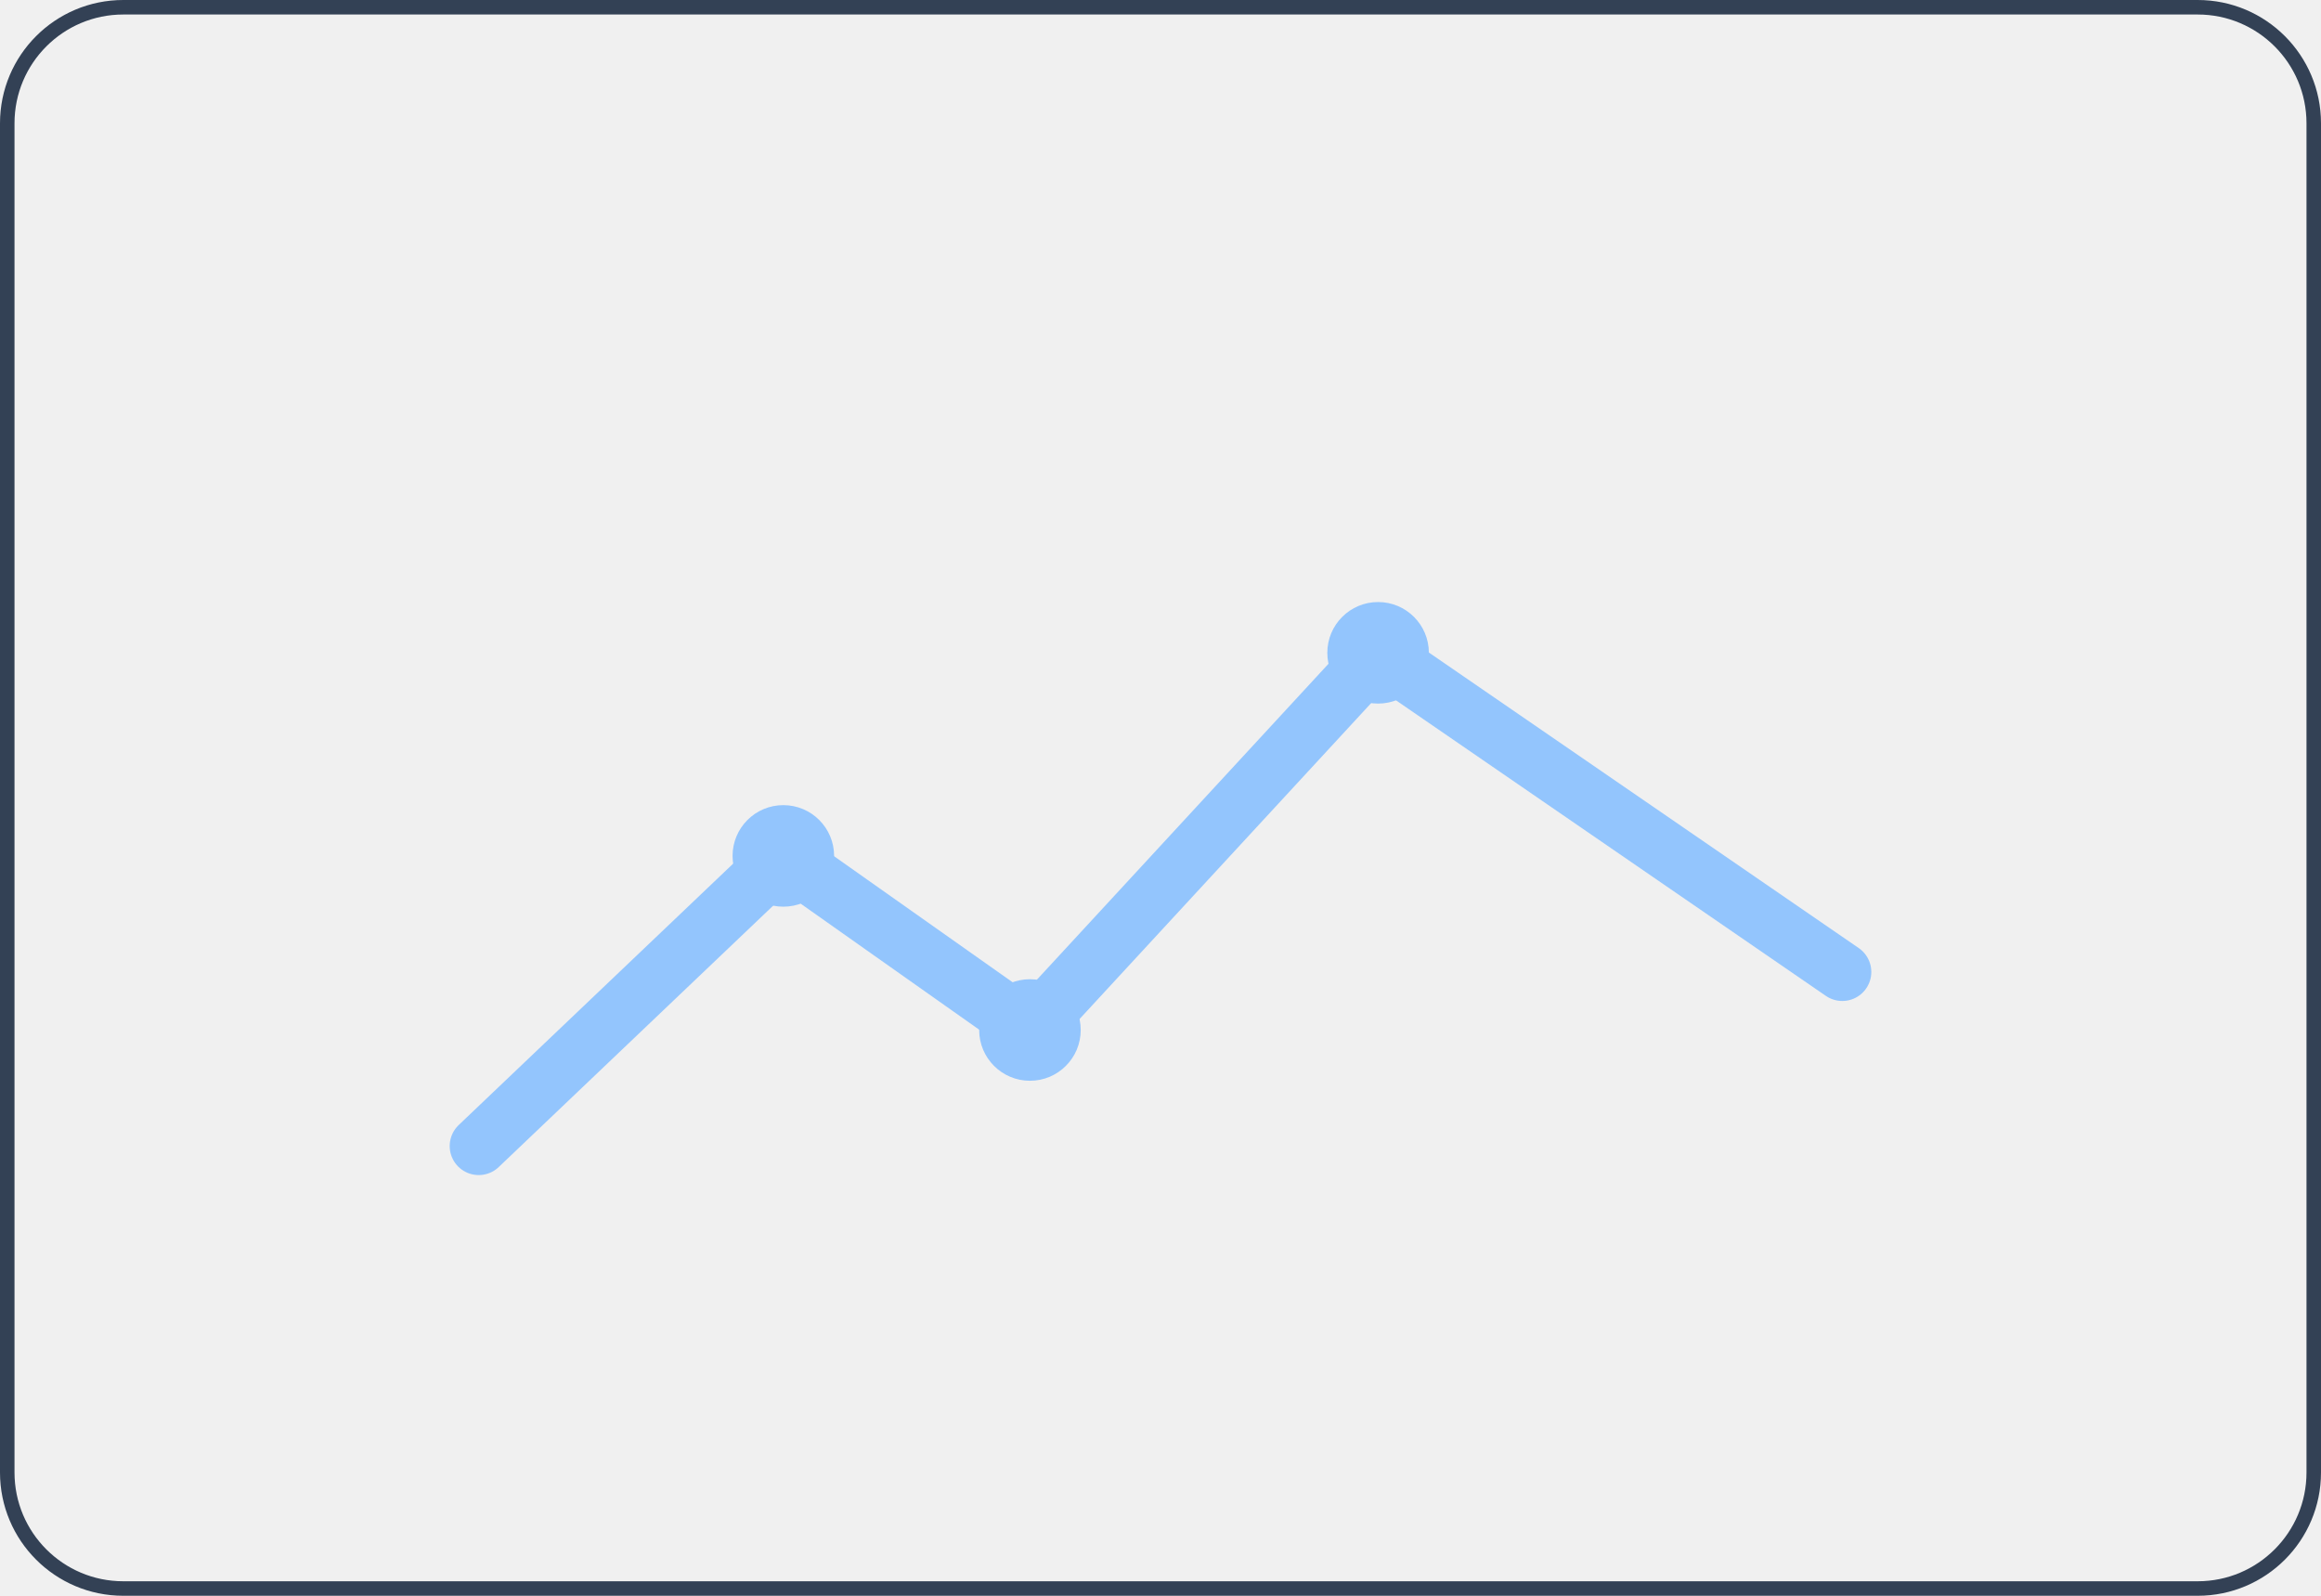
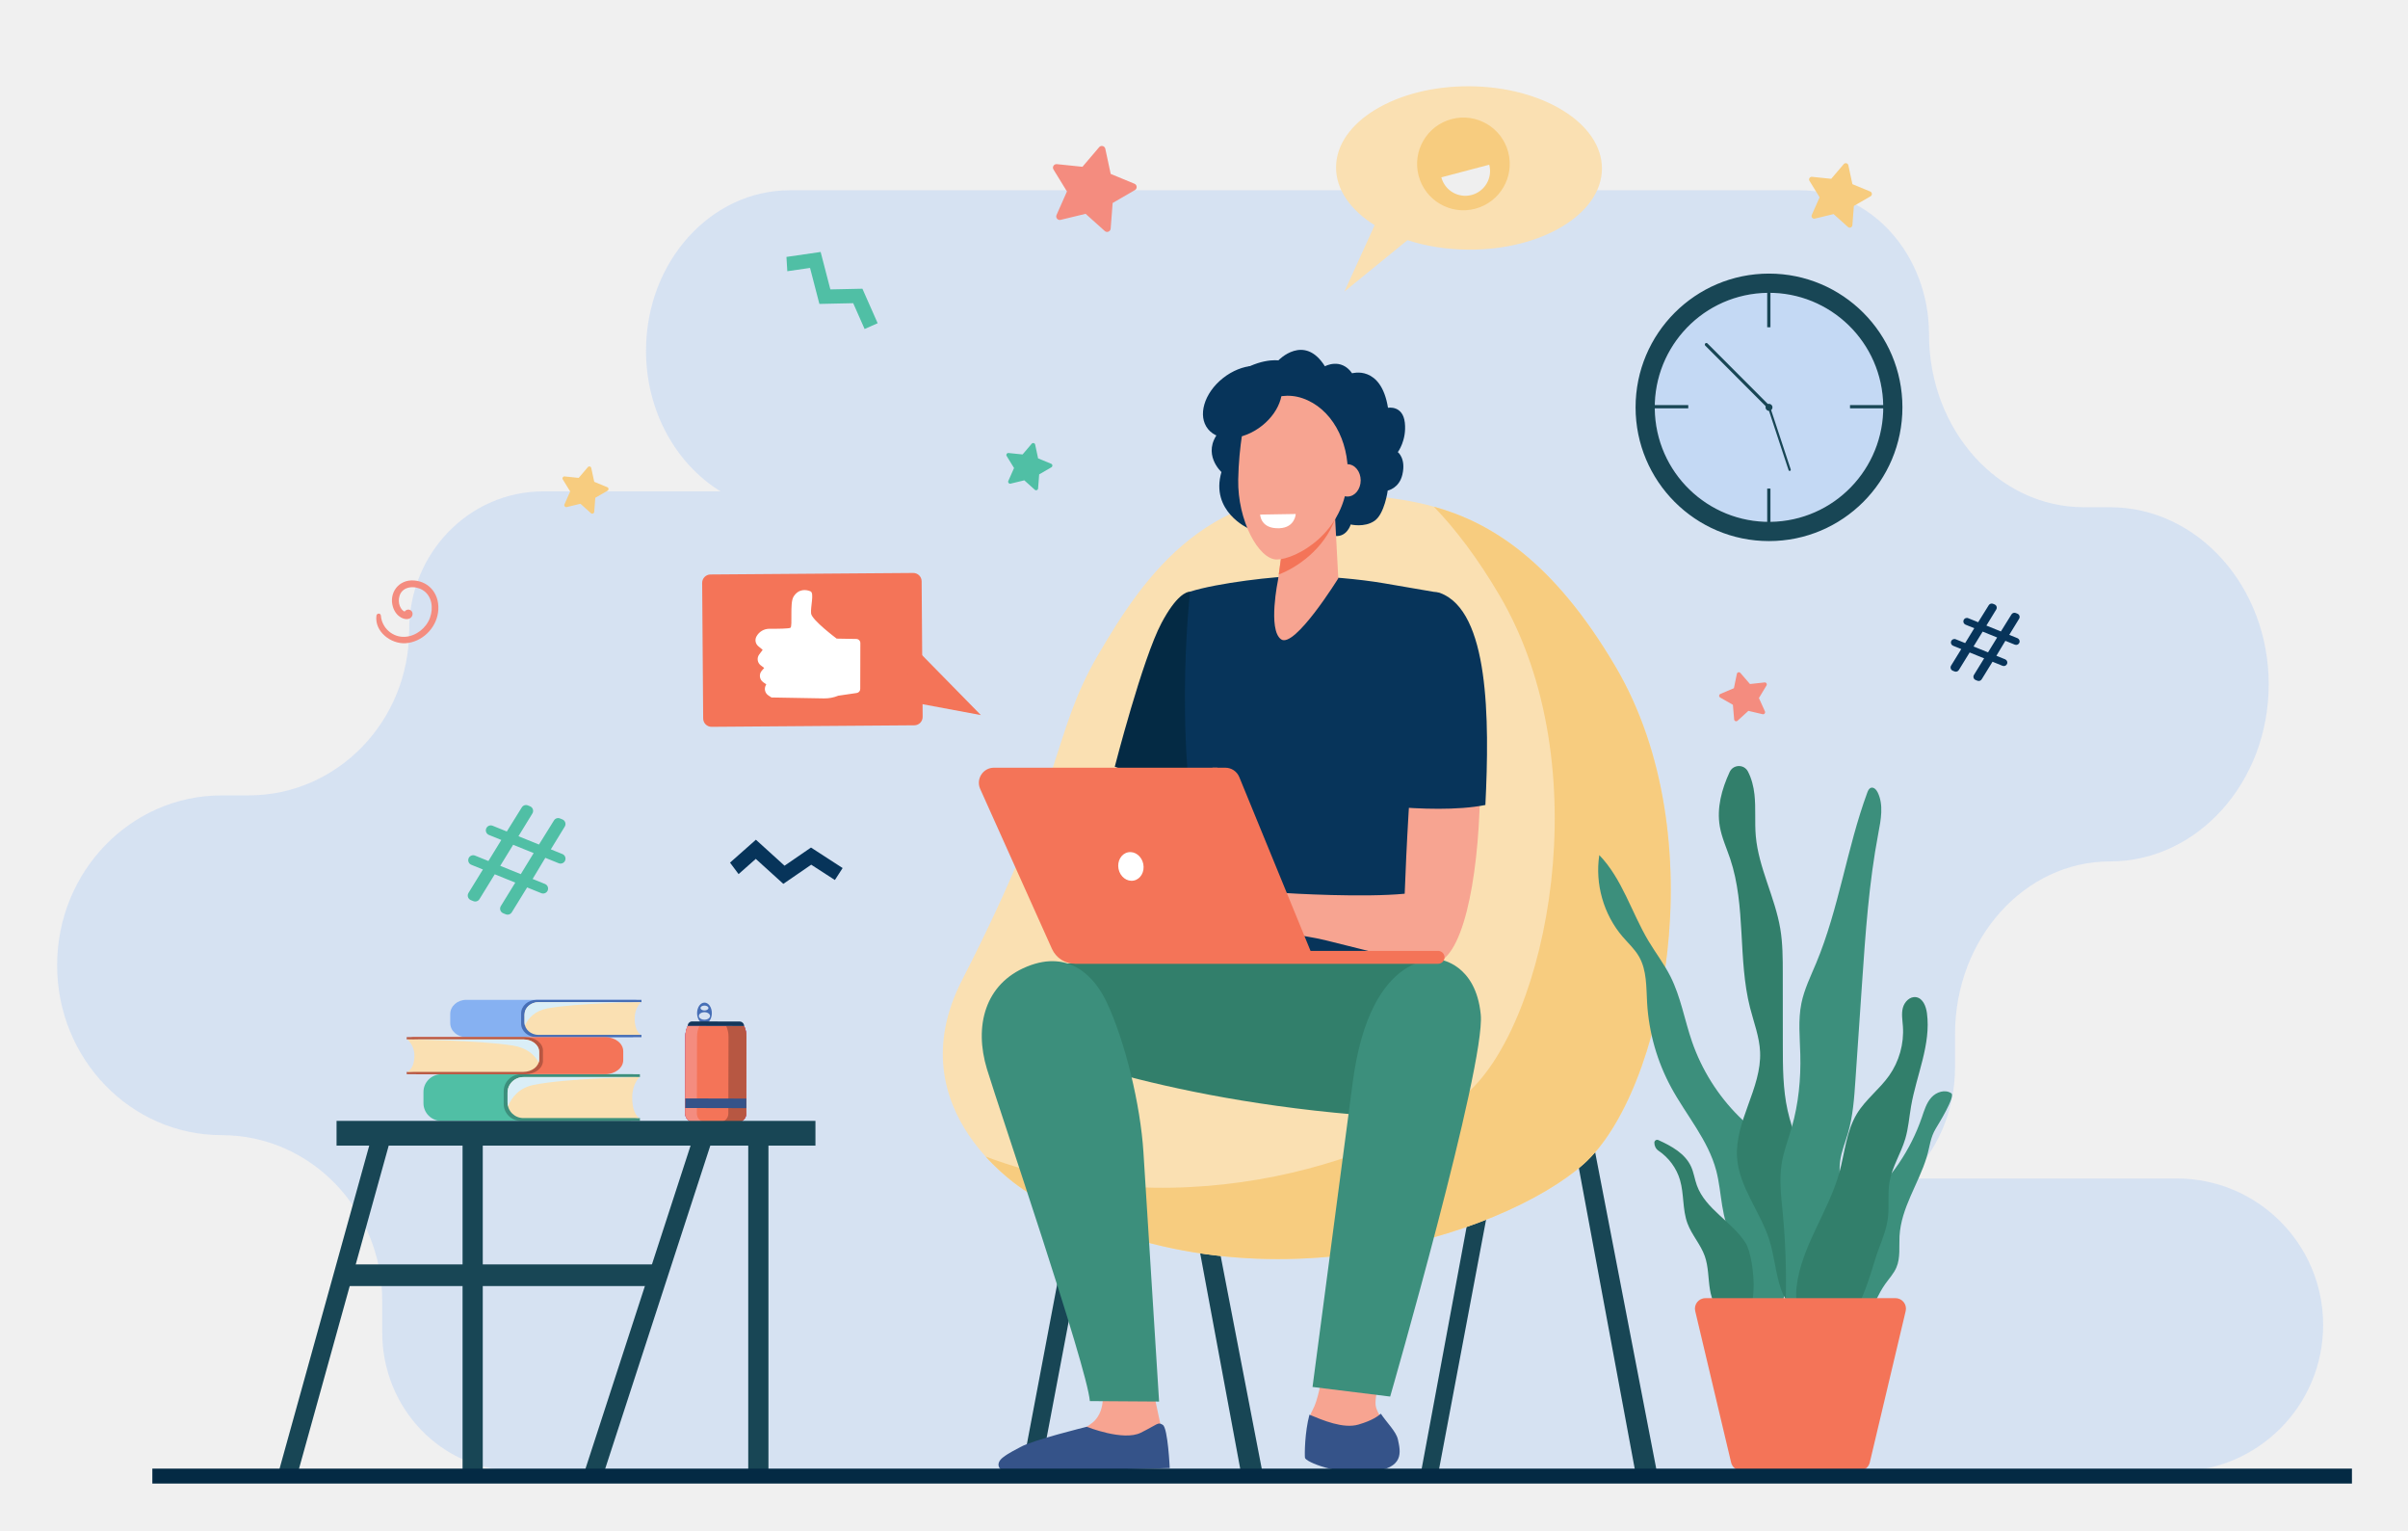
- <svg xmlns="http://www.w3.org/2000/svg" viewBox="0 0 320 220" fill="none">
-   <rect x="1" y="1" width="318" height="218" rx="16" stroke="#334155" stroke-width="2" />
-   <path d="M66 158L108 118L142 142L190 90L254 134" stroke="#93C5FD" stroke-width="8" stroke-linecap="round" stroke-linejoin="round" />
-   <circle cx="108" cy="118" r="7" fill="#93C5FD" />
-   <circle cx="142" cy="142" r="7" fill="#93C5FD" />
-   <circle cx="190" cy="90" r="7" fill="#93C5FD" />
+ <svg xmlns="http://www.w3.org/2000/svg" version="1.1" id="Layer_1" x="0px" y="0px" viewBox="0 0 3147 2000" style="enable-background:new 0 0 3147 2000;" xml:space="preserve">
+   <g>
+     <rect style="fill:transparent;" width="3147" height="2000" />
+     <g>
+       <g>
+         <path style="opacity:0.3;fill:#9BC1F9;" d="M2844.717,1539.645h-351.244c37.594-34.547,61.563-86.866,61.563-145.429v-43.034     c0-124.663,90.629-225.723,202.425-225.723l0,0c114.604,0,207.508-103.597,207.508-231.391v-0.001     c0-127.794-92.904-231.391-207.508-231.391h-33.995c-111.796,0-202.425-101.06-202.425-225.723v-0.001     c0-104.027-75.626-188.357-168.916-188.357H1032.276c-103.835,0-188.01,93.863-188.01,209.649v0     c0,79.154,39.344,148.053,97.409,183.732H709.827c-96.691,0-175.074,80.89-175.074,180.673v0     c0,119.577-93.933,216.514-209.805,216.514h-35.234c-118.781,0-215.072,99.371-215.072,221.95v0.001     c0,122.58,96.292,221.95,215.072,221.95h0c115.872,0,209.804,96.937,209.804,216.514v41.278     c0,99.783,78.383,180.673,175.074,180.673h814.656c6.146,0.595,12.373,0.909,18.674,0.909h1336.794     c105.706,0,191.397-85.691,191.397-191.397v0C3036.114,1625.336,2950.423,1539.645,2844.717,1539.645z" />
+         <g>
+           <path style="fill:#466EB6;" d="M920.697,1309.903c-5.33-0.013-9.666,6.134-9.685,13.729c-0.019,7.596,4.287,13.763,9.617,13.777      c5.33,0.013,9.666-6.134,9.685-13.729C930.333,1316.084,926.027,1309.916,920.697,1309.903z M920.688,1313.789      c2.861,0.007,5.176,1.438,5.172,3.197c-0.004,1.759-2.327,3.179-5.188,3.172c-2.861-0.007-5.176-1.438-5.172-3.197      C915.504,1315.202,917.827,1313.782,920.688,1313.789z M920.642,1332.248c-4.035-0.01-7.301-2.217-7.294-4.929      c0.007-2.713,3.283-4.904,7.318-4.894c4.035,0.01,7.301,2.217,7.294,4.929C927.954,1330.067,924.677,1332.258,920.642,1332.248z      " />
+           <path style="fill:#7F1CA0;" d="M898.787,1340.27c-2.026,4.373-3.088,9.124-3.1,13.938L895.44,1454.9      c-0.015,6.081,4.953,11.023,11.096,11.038l57.578,0.141c6.143,0.015,11.135-4.902,11.15-10.983l0.247-100.692      c0.012-4.813-1.027-9.569-3.031-13.952L898.787,1340.27z" />
+           <path style="fill:#7F1CA0;" d="M898.787,1340.27c-2.026,4.373-3.088,9.124-3.1,13.938L895.44,1454.9      c-0.015,6.081,4.953,11.023,11.096,11.038l57.578,0.141c6.143,0.015,11.135-4.902,11.15-10.983l0.247-100.692      c0.012-4.813-1.027-9.569-3.031-13.952L898.787,1340.27z" />
+           <path style="fill:#F47458;" d="M975.516,1354.401l-0.247,100.7c-0.015,6.075-5.013,10.998-11.15,10.983l-57.577-0.141      c-6.15-0.015-11.111-4.963-11.096-11.038l0.247-100.7c0.012-4.805,1.07-9.557,3.096-13.93l73.686,0.181      C974.479,1344.839,975.528,1349.595,975.516,1354.401z" />
+           <path style="fill:#F48C7F;" d="M910.706,1454.937l0.247-100.692c0.012-4.813,1.074-9.564,3.1-13.937l-15.267-0.038      c-2.026,4.373-3.088,9.124-3.1,13.937L895.44,1454.9c-0.015,6.081,4.953,11.023,11.096,11.038l15.267,0.038      C915.659,1465.96,910.691,1461.018,910.706,1454.937z" />
+           <path style="fill:#B75742;" d="M975.516,1354.401l-0.247,100.7c-0.015,6.075-5.013,10.998-11.15,10.983l-23.541-0.058      c6.203,0.015,11.253-4.908,11.268-10.983l0.247-100.699c0.012-4.805-1.05-9.562-3.067-13.945l23.45,0.057      C974.479,1344.839,975.528,1349.595,975.516,1354.401z" />
+           <path style="fill:#13375B;" d="M972.479,1340.451l-73.699-0.181l0,0c0.008-3.219,2.651-5.822,5.903-5.814l61.922,0.152      C969.857,1334.615,972.487,1337.232,972.479,1340.451L972.479,1340.451z" />
+           <rect x="929.134" y="1401.464" transform="matrix(0.0025 -1 1 0.0025 -508.2772 2373.224)" style="fill:#355389;" width="12.513" height="79.823" />
+         </g>
+         <g>
+           <path style="fill:#86B1F2;" d="M826.258,1307.853h8.804c-1.44-0.985-3.242-1.574-5.202-1.574H609.303      c-11.539,0-20.894,8.292-20.894,18.521v11.764c0,10.229,9.354,18.521,20.894,18.521l218.089-0.065L826.258,1307.853z" />
+           <path style="fill:#466EB6;" d="M701.043,1306.322c-11.035,0-19.981,7.93-19.981,17.712v13.295      c0,9.782,8.946,17.712,19.981,17.712h137.302v-2.974h-0.567l-34.905-2.93l-7.055-24.534c0,0,13.617-13.557,14.505-13.907      c0.888-0.35,27.455-1.411,27.455-1.411l0.567-0.005v-2.958H701.043z" />
+           <path style="fill:#FAE0B2;" d="M829.44,1330.594c0-14.344,8.362-21.298,8.362-21.298H703.855      c-10.136,0-18.353,7.284-18.353,16.269v10.234c0,8.985,8.217,16.269,18.353,16.269h133.947      C837.802,1352.067,829.44,1348.656,829.44,1330.594z" />
+           <path style="fill:#DAEEF7;" d="M685.502,1325.564v10.234c0,1.345,0.188,2.651,0.535,3.902      c4.518-9.798,13.176-19.235,29.659-22.27c38.482-7.085,122.106-8.134,122.106-8.134H703.855      C693.719,1309.296,685.502,1316.579,685.502,1325.564z" />
+           <path style="fill:#50BFA5;" d="M822.626,1405.405h9.964c-1.63-1.233-3.67-1.971-5.888-1.971H577.075      c-13.06,0-23.648,10.379-23.648,23.183v14.725c0,12.804,10.587,23.183,23.648,23.183l246.835-0.082L822.626,1405.405z" />
+           <path style="fill:#3C8F7C;" d="M680.907,1403.49c-12.49,0-22.615,9.926-22.615,22.17v16.641c0,12.244,10.125,22.17,22.615,22.17      h155.399v-3.722h-0.642l-39.506-3.668l-7.985-30.71c0,0,15.412-16.97,16.417-17.408s31.074-1.765,31.074-1.765l0.642-0.007      v-3.702H680.907z" />
+           <path style="fill:#FAE0B2;" d="M826.228,1433.871c0-17.955,9.465-26.659,9.465-26.659H684.09      c-11.472,0-20.772,9.117-20.772,20.364v12.809c0,11.247,9.3,20.364,20.772,20.364h151.602      C835.692,1460.749,826.228,1456.479,826.228,1433.871z" />
+           <path style="fill:#DAEEF7;" d="M663.318,1427.576v12.809c0,1.684,0.213,3.319,0.606,4.884      c5.113-12.264,14.913-24.077,33.568-27.875c43.554-8.868,138.201-10.182,138.201-10.182H684.09      C672.618,1407.212,663.318,1416.329,663.318,1427.576z" />
+           <path style="fill:#F47458;" d="M545.2,1356.524h-9.968c1.631-0.978,3.671-1.564,5.891-1.564h249.725      c13.065,0,23.657,8.236,23.657,18.395v11.684c0,10.159-10.592,18.395-23.657,18.395l-246.932-0.065L545.2,1356.524z" />
+           <path style="fill:#B75742;" d="M686.974,1355.004c12.495,0,22.623,7.876,22.623,17.592v13.204      c0,9.716-10.129,17.592-22.623,17.592h-155.46v-2.954h0.643l39.521-2.91l7.988-24.368c0,0-15.418-13.465-16.423-13.813      c-1.005-0.347-31.086-1.401-31.086-1.401l-0.643-0.005v-2.938H686.974z" />
+           <path style="fill:#FAE0B2;" d="M541.597,1379.111c0-14.247-9.468-21.153-9.468-21.153H683.79c11.477,0,20.78,7.234,20.78,16.158      v10.164c0,8.924-9.304,16.158-20.78,16.158H532.129C532.129,1400.438,541.597,1397.05,541.597,1379.111z" />
+           <path style="fill:#DAEEF7;" d="M704.57,1374.115v10.164c0,1.336-0.213,2.633-0.606,3.875      c-5.115-9.731-14.919-19.104-33.581-22.119c-43.571-7.036-138.255-8.079-138.255-8.079H683.79      C695.267,1357.957,704.57,1365.192,704.57,1374.115z" />
+         </g>
+         <rect x="1387.364" y="1375.53" transform="matrix(0.9825 0.1862 -0.1862 0.9825 331.4749 -231.7409)" style="fill:#184655;" width="23.829" height="546.036" />
+         <polygon style="fill:#184655;" points="2136.892,1921.498 2165.053,1921.498 2060.107,1378.038 2036.695,1382.475    " />
+         <polygon style="fill:#184655;" points="1621.321,1921.498 1649.482,1921.498 1544.536,1378.038 1521.124,1382.475    " />
+         <polygon style="fill:#184655;" points="1880.307,1921.498 1857.444,1921.771 1958.057,1380.477 1981.469,1384.915    " />
+         <path style="fill:#FAE0B2;" d="M1778.162,646.125c92.709,9.929,212.686,20.403,333.132,224.798     c131.64,223.393,62.344,557.087-41.556,649.815c-103.901,92.729-443.243,207.225-728.503,35.817     c0,0-172.243-103.876-83.846-276.272c136.032-265.297,116.811-320.619,177.634-424.588S1581.37,625.05,1778.162,646.125z" />
+         <path style="fill:#F7CC7F;" d="M2111.295,870.923c-82.209-139.507-164.196-188.665-237.447-208.98     c28.333,29.321,57.057,67.041,85.808,115.831c131.64,223.393,62.344,557.086-41.557,649.815     c-92.141,82.233-369.439,181.552-629.98,83.443c26.787,29.643,53.115,45.522,53.115,45.522     c285.26,171.409,624.603,56.913,728.504-35.816C2173.638,1428.01,2242.934,1094.316,2111.295,870.923z" />
+         <path style="fill:#F48C7F;" d="M491.947,804.464c-2.63,20.723,18.952,37.17,38.146,35.873     c21.218-1.434,39.216-18.835,42.319-39.685c3.359-22.569-10.201-40.618-31.181-42.272c-20.422-1.61-33.486,16.567-27.588,34.91     c4.229,13.151,16.233,18.054,22.28,14.425c4.713-2.828,4.428-9.96-1.278-11.219c-2.287-0.504-4.644,0.771-5.859,2.526     c-4.995-1.983-9.748-11.077-6.522-20.896c4.12-12.542,19.977-13.26,29.824-7.41c12.535,7.446,14.505,23.479,9.908,36.254     c-4.827,13.415-18.001,23.981-32.344,24.999c-16.247,1.153-30.546-11.301-31.843-27.486     C497.503,800.662,492.418,800.755,491.947,804.464z" />
+         <g>
+           <path style="fill:#FAE0B2;" d="M1920.46,112.707c-95.953-0.569-174.022,46.753-174.372,105.696      c-0.175,29.471,19.113,56.268,50.439,75.769l-39.458,86.674l82.352-67.072c23.861,7.754,50.986,12.215,79.772,12.386      c95.953,0.569,174.022-46.753,174.372-105.696C2093.915,161.521,2016.413,113.276,1920.46,112.707z" />
+           <g>
+             <path style="fill:#F7CC7F;" d="M1853.987,229.594c8.522,32.339,41.642,51.644,73.976,43.117       c32.333-8.526,51.636-41.654,43.114-73.994c-8.522-32.339-41.642-51.643-73.975-43.117       C1864.768,164.127,1845.465,197.255,1853.987,229.594z" />
+             <path style="fill:#EFEFEF;" d="M1946.278,215.178c4.557,17.29-5.764,35.002-23.051,39.561       c-17.287,4.559-34.995-5.763-39.551-23.052L1946.278,215.178z" />
+           </g>
+         </g>
+         <g>
+           <path style="fill:#F47458;" d="M930.017,949.579l264.919-1.989c6.05-0.045,10.917-4.987,10.872-11.036l-1.329-177.116      c-0.045-6.05-4.986-10.917-11.036-10.872l-264.92,1.989c-6.05,0.045-10.917,4.987-10.872,11.036l1.329,177.116      C919.027,944.757,923.968,949.624,930.017,949.579z" />
+           <polygon style="fill:#F47458;" points="1196.357,847.086 1281.893,934.253 1176.374,914.557     " />
+           <g>
+             <path style="fill:#FFFFFF;" d="M1119.185,834.803l-25.741-0.461c0,0-32.437-24.223-33.429-32.784       c-0.993-8.561,4.325-26.678-0.707-28.953c-5.031-2.274-15.687-4.072-22.419,7.264c-4.887,8.228-0.819,38.265-3.844,40.274       c-1.892,1.258-16.694,1.409-27.51,1.346c-7.112-0.042-13.649,3.87-16.983,10.153l-0.011,0.018       c-2.253,4.246-1.227,9.491,2.461,12.575l5.741,4.801l-4.519,6.003c-3.363,4.47-2.489,10.816,1.96,14.208l4.533,3.458       l-3.104,3.536c-3.998,4.553-3.154,11.568,1.808,15.044l4.03,2.824l-0.605,1.115c-2.516,4.636-1.072,10.425,3.326,13.337       l4.048,2.679l68.558,1.217c6.423,0.114,12.802-1.086,18.744-3.526l24.183-3.558c2.598-0.383,4.527-2.609,4.534-5.236       l0.155-60.012C1124.403,837.223,1122.083,834.855,1119.185,834.803z" />
+           </g>
+         </g>
+         <polygon style="fill:#F79C8D;" points="1480.514,985.671 1456.685,1057.158 1529.305,1028.595    " />
+         <path style="fill:#042A44;" d="M1555.378,772.937c-4.842,0.2-18.107,4.624-37.508,41.163     c-24.774,46.661-60.983,187.617-60.983,187.617l108.081,40.114l13.885-29.421l22.869-226.502     C1601.723,785.909,1556.72,772.881,1555.378,772.937z" />
+         <path style="fill:#07345A;" d="M1698.25,752.619c-30.906,0.041-107.377,9.028-142.871,20.329c0,0-26.074,223.344,23.475,393.055     c11.091,37.99-9.174,157.484-9.174,157.484l320.257-4.212c0,0-37.94-288.881-23.648-335.543     c14.293-46.661,14.634-209.283,14.634-209.283s-2.194-0.341-71.954-12.358C1776.432,756.487,1731.248,752.576,1698.25,752.619z" />
+         <path style="fill:#F7A491;" d="M1735.567,1738.023c0,0-7.085,81.496-20.111,104.065c-13.027,22.568,0.685,60.934,1.371,66.2     c0.686,5.266,27.425,12.789,69.933,8.275c42.508-4.514,41.823-14.293,38.394-30.091c-3.428-15.797-26.053-36.109-27.425-51.155     c-1.371-15.046,13.027-69.209,13.027-69.209L1735.567,1738.023z" />
+         <path style="fill:#327F6B;" d="M1605.814,1256.221c0,0-221.073-12.234-270.441,17.563c-49.367,29.797,8.927,90.983,8.927,90.983     s179.978,77.986,481.289,95.316c71.351,4.104,77.501-185.412,64.159-201.095     C1876.406,1243.306,1605.814,1256.221,1605.814,1256.221z" />
+         <path style="fill:#355389;" d="M1792.062,1922.889c43.772-4.648,38.359-26.079,34.829-42.347     c-2.21-10.186-14.767-22.194-22.252-33.552c-3.913,3.106-10.277,8.591-29.286,14.186c-19.74,5.811-46.799-5.689-64.042-12.892     c-6.146,22.794-6.426,51.863-5.852,56.272C1706.165,1909.978,1748.29,1927.537,1792.062,1922.889z" />
+         <path style="fill:#3C8F7C;" d="M1767.901,1413.842c-8.832,66.609-52.564,398.204-52.564,398.204l101.471,12.538     c0,0,124.782-432.809,118.383-499.009c-6.399-66.2-53.108-71.77-53.108-71.77S1791.279,1237.517,1767.901,1413.842z" />
+         <path style="fill:#07345A;" d="M1670.694,470.845c0,0,33.714-35.546,60.831,7.695c0,0,20.888-11.726,35.546,9.162     c0,0,37.745-11.36,46.906,45.074c0,0,19.422-3.665,21.987,19.422c2.565,23.087-9.161,38.478-9.161,38.478     s10.911,8.182,5.955,29.408c-4.214,18.048-19.147,20.796-19.147,20.796s-4.031,30.416-17.223,39.577     c-13.192,9.161-31.148,4.765-31.148,4.765s-4.764,16.49-20.155,15.024c-15.391-1.466-34.447-16.124-51.67-9.528     c-17.223,6.596-61.931-0.367-61.931-0.367s-50.203-22.353-35.179-73.657c0,0-26.385-23.819-3.298-52.403     c0,0-16.857-44.707,16.49-71.092C1642.844,466.814,1670.694,470.845,1670.694,470.845z" />
+         <path style="fill:#F7A491;" d="M1676.39,712.171l-6.103,45.276c0,0-13.671,65.23,3.917,77.805     c17.588,12.576,74.795-79.665,74.795-79.665l-6.042-114.727L1676.39,712.171z" />
+         <path style="fill:#F47458;" d="M1744.909,678.042c-14.528,39.131-49.131,63.185-73.693,72.515l5.175-38.386l66.567-71.311     L1744.909,678.042z" />
+         <path style="fill:#F7A491;" d="M1702.313,520.328c-35.693-12.286-73.739,11.424-79.186,48.217     c-2.367,15.992-4.51,36.102-4.91,58.089c-0.96,52.882,26.415,104.349,50.429,104.349c24.014,0,90.379-34.233,92.781-109.307     C1762.909,575.326,1739.769,533.222,1702.313,520.328z" />
+         <path style="fill:#F7A491;" d="M1743.733,627.612c0,11.665,7.734,21.122,17.273,21.122c9.539,0,17.272-9.457,17.272-21.122     c0-11.665-7.734-21.122-17.272-21.122C1751.467,606.49,1743.733,615.947,1743.733,627.612z" />
+         <path style="fill:#07345A;" d="M1598.279,494.016c-24.804,19.65-33.497,49.506-19.415,66.687     c14.081,17.18,45.605,15.178,70.409-4.471c24.804-19.65,33.497-49.507,19.415-66.687     C1654.607,472.365,1623.083,474.367,1598.279,494.016z" />
+         <path style="fill:#F7A491;" d="M1884.41,799.275c-29.944-11.195-44.592,257.689-48.629,368.362     c-53.026,5.084-145.451,0.038-168.464-1.684c-10.824-0.81-35.78-9.92-46.544-11.325c-11.031-1.44-21.03-2.189-26.453-1.249     c-1.991,0.345-57.262,22.871-61.991,27.812c-5.864,6.126-21.715,21.578-19.04,28.262c2.675,6.683,30.488-18.619,30.488-18.619     l13.592-7.6c-16.921,16.474-49.195,38.17-44.546,46.071c4.534,7.705,33.647-14.313,54.396-29.319     c-17.797,16.021-39.907,44.689-34.813,49.158c4.578,4.017,29.728-29.173,56.606-38.731c9.96-3.542,19.888,6.267,27.723,7.452     c5.759,0.871,14.649,2.724,20.298,1.128l29.102-8.226c9.914,0.894,10.163,6.738,20.173,8.862     c11.622,2.465,30.69,5.061,45.492,8.665c85.23,20.753,113.657,30.391,139.752,30.375     C1950.593,1258.62,1955.177,825.732,1884.41,799.275z" />
+         <path style="fill:#07345A;" d="M1941.236,1051.71c5.609-113.364,4.788-253.09-58.977-276.929     c-25.16-9.406-69.513,47.151-61.536,279.232C1854.764,1056.814,1904.739,1059.069,1941.236,1051.71z" />
+         <polygon style="fill:#F79C8D;" points="1584.494,1003.001 1590.993,1003.001 1688.705,1242.311 1681.976,1241.29    " />
+         <path style="fill:#F7A491;" d="M1438.845,1807.733c0,0,8.854,28.291-7,47c-15.854,18.708-81.732,37.065-90.379,47.198     c-8.647,10.133-7.993,18.763-7.993,18.763l184.899-5.072l-2.014-55.652l-8.514-39.991L1438.845,1807.733z" />
+         <path style="fill:#355389;" d="M1420.345,1864.062c0,0,47.51,19.153,70.458,7.813c22.949-11.34,22.256-14.481,28.897-10.253     c6.641,4.229,9.019,56.398,9.019,56.398l-207.914,6.089c-14.469-0.332-21.783-10.951-10.028-20.042     c8.059-6.233,17.374-10.407,22.668-13.432C1349.71,1881.34,1420.345,1864.062,1420.345,1864.062z" />
+         <path style="fill:#3C8F7C;" d="M1445.853,1308.444c-14.29-29.972-46.793-68.995-103.981-45.492     c-54.544,22.416-69.182,77.508-51.974,133.922s130.501,388.043,134.45,433.64l90.456,0.597c0,0-16.439-262.589-20.472-326.061     C1490.451,1443.978,1470.586,1360.318,1445.853,1308.444z" />
+         <path style="fill:#F47458;" d="M1299.007,1003.001h302.372c8,0,15.207,4.834,18.242,12.236l93.103,227.074h166.699     c4.661,0,8.44,3.776,8.44,8.434l0,0c0,4.658-3.779,8.434-8.44,8.434h-474.441c-13.044,0-24.873-7.656-30.214-19.556     l-93.747-208.832C1275.165,1017.746,1284.708,1003.001,1299.007,1003.001z" />
+         <path style="fill:#FFFFFF;" d="M1461.804,1135.228c2.042,10.2,10.939,17.02,19.871,15.234     c8.932-1.786,14.517-11.502,12.475-21.702c-2.043-10.199-10.939-17.02-19.871-15.234     C1465.347,1115.312,1459.762,1125.028,1461.804,1135.228z" />
+         <ellipse style="opacity:0.3;fill:#9BC1F9;" cx="2311.899" cy="532.184" rx="149.301" ry="149.612" />
+         <g>
+           <g>
+             <g>
+               <rect x="2151.332" y="529.239" style="fill:#184655;" width="55.04" height="4.238" />
+             </g>
+             <g>
+               <rect x="2417.765" y="529.239" style="fill:#184655;" width="55.04" height="4.238" />
+             </g>
+             <g>
+               <rect x="2309.553" y="372.412" style="fill:#184655;" width="4.229" height="55.155" />
+             </g>
+             <g>
+               <rect x="2309.553" y="638.332" style="fill:#184655;" width="4.229" height="55.155" />
+             </g>
+             <path style="fill:#184655;" d="M2316.455,532.184c0,2.522-2.04,4.566-4.556,4.566c-2.516,0-4.556-2.044-4.556-4.566       c0-2.521,2.04-4.565,4.556-4.565C2314.415,527.618,2316.455,529.662,2316.455,532.184z" />
+             <g>
+               <path style="fill:#184655;" d="M2311.898,534.225c-0.521,0-1.043-0.199-1.44-0.598l-81.867-82.038        c-0.796-0.797-0.796-2.089,0-2.886c0.795-0.797,2.085-0.797,2.88,0l81.867,82.038c0.796,0.797,0.796,2.089,0,2.886        C2312.941,534.026,2312.42,534.225,2311.898,534.225z" />
+             </g>
+             <g>
+               <path style="fill:#184655;" d="M2338.222,615.092c-0.338-0.171-0.613-0.471-0.741-0.86l-26.462-80.097        c-0.257-0.778,0.164-1.618,0.94-1.875c0.776-0.258,1.615,0.164,1.872,0.942l26.462,80.097        c0.257,0.778-0.164,1.618-0.941,1.875C2338.964,615.304,2338.56,615.263,2338.222,615.092z" />
+             </g>
+           </g>
+         </g>
+         <path style="fill:#07345A;" d="M2549.853,869.647l13.326-21.645l-10.701-4.34c-2.342-0.95-3.47-3.618-2.521-5.96l0,0     c0.95-2.342,3.618-3.471,5.96-2.521l12.341,5.005l11.914-19.438l-11.43-4.635c-2.342-0.95-3.47-3.618-2.521-5.96l0,0     c0.95-2.342,3.618-3.47,5.96-2.52l13.07,5.3l13.837-22.259c1.176-1.891,3.542-2.661,5.605-1.825l1.996,0.809     c2.619,1.062,3.658,4.221,2.182,6.631l-12.869,21.004l18.95,7.685l13.836-22.259c1.176-1.891,3.542-2.661,5.606-1.825     l2.178,0.883c2.619,1.062,3.658,4.221,2.182,6.631l-12.869,21.004l10.701,4.34c2.342,0.95,3.47,3.618,2.521,5.96l0,0     c-0.949,2.342-3.618,3.47-5.96,2.521l-12.342-5.005l-11.732,19.511l11.431,4.635c2.342,0.95,3.47,3.618,2.521,5.96l0,0     c-0.95,2.342-3.618,3.47-5.96,2.521l-13.07-5.301l-14.133,22.955c-1.171,1.903-3.546,2.681-5.616,1.842l-2.334-0.947     c-2.623-1.063-3.66-4.229-2.177-6.639l13.326-21.645l-18.95-7.685l-14.133,22.955c-1.171,1.903-3.545,2.681-5.616,1.841     l-2.333-0.946C2549.408,875.222,2548.37,872.057,2549.853,869.647z M2598.142,852.305l11.914-19.438l-18.95-7.685l-11.914,19.438     L2598.142,852.305z" />
+         <path style="fill:#F48C7F;" d="M1380.777,280.88l13.625-30.753l-17.609-28.658c-2.006-3.264,0.602-7.411,4.413-7.018     l33.458,3.455l21.814-25.603c2.484-2.916,7.234-1.717,8.038,2.029l7.053,32.888l31.091,12.835     c3.541,1.462,3.869,6.35,0.555,8.271l-29.099,16.871l-2.599,33.535c-0.296,3.82-4.844,5.642-7.695,3.084l-25.037-22.462     l-32.697,7.892C1382.363,288.144,1379.225,284.382,1380.777,280.88z" />
+         <path style="fill:#F7CC7F;" d="M2367.797,280.849l10.22-23.067l-13.208-21.497c-1.504-2.448,0.452-5.559,3.31-5.264l25.097,2.592     l16.363-19.205c1.864-2.187,5.427-1.288,6.029,1.522l5.29,24.669l23.321,9.627c2.656,1.097,2.902,4.763,0.416,6.204     l-21.827,12.655l-1.949,25.155c-0.222,2.865-3.633,4.232-5.772,2.313l-18.78-16.848l-24.526,5.919     C2368.987,286.298,2366.633,283.476,2367.797,280.849z" />
+         <path style="fill:#F48C7F;" d="M2266.351,939.923l-1.619-19.108l-16.659-9.499c-1.897-1.082-1.73-3.87,0.282-4.718l17.672-7.445     l3.886-18.779c0.443-2.139,3.146-2.842,4.574-1.19l12.542,14.507l19.061-2.107c2.171-0.24,3.675,2.114,2.545,3.983l-9.921,16.411     l7.894,17.476c0.899,1.991-0.875,4.148-3.001,3.651l-18.673-4.365l-14.182,12.908     C2269.136,943.12,2266.536,942.1,2266.351,939.923z" />
+         <path style="fill:#F7CC7F;" d="M737.663,658.995l7.495-16.916l-9.686-15.764c-1.103-1.796,0.331-4.077,2.427-3.86l18.404,1.901     l11.999-14.084c1.367-1.604,3.979-0.944,4.421,1.116l3.88,18.091l17.102,7.06c1.948,0.804,2.128,3.493,0.305,4.55l-16.006,9.28     l-1.43,18.447c-0.163,2.101-2.664,3.103-4.233,1.696l-13.772-12.355l-17.986,4.341     C738.536,662.991,736.81,660.922,737.663,658.995z" />
+         <path style="fill:#50BFA5;" d="M1317.757,628.385l7.495-16.916l-9.686-15.764c-1.103-1.796,0.331-4.077,2.427-3.86l18.404,1.901     l11.999-14.083c1.367-1.604,3.979-0.945,4.421,1.116l3.88,18.091l17.102,7.06c1.948,0.804,2.128,3.493,0.305,4.55l-16.006,9.28     l-1.429,18.447c-0.163,2.101-2.664,3.103-4.233,1.696l-13.772-12.355l-17.986,4.341     C1318.629,632.381,1316.903,630.311,1317.757,628.385z" />
+         <polygon style="fill:#50BFA5;" points="1028.938,354.35 1058.639,350.043 1070.849,397.065 1115.052,396.121 1129.943,429.817      1147,422.278 1127.084,377.212 1085.195,378.106 1072.491,329.189 1027.799,335.672    " />
+         <polygon style="fill:#07345A;" points="965.256,1142.007 987.732,1122.12 1023.726,1154.748 1060.174,1129.722      1091.103,1149.736 1101.234,1134.079 1059.868,1107.311 1025.327,1131.028 987.882,1097.085 954.062,1127.011    " />
+         <path style="fill:#50BFA5;" d="M612.253,1166.609l18.861-30.634l-15.146-6.142c-3.314-1.344-4.911-5.12-3.567-8.435l0,0     c1.344-3.315,5.121-4.912,8.435-3.568l17.467,7.083l16.862-27.51l-16.177-6.56c-3.314-1.344-4.912-5.12-3.568-8.435l0,0     c1.344-3.314,5.12-4.911,8.435-3.568l18.498,7.502l19.583-31.504c1.664-2.677,5.013-3.767,7.934-2.583l2.824,1.146     c3.706,1.503,5.178,5.974,3.088,9.384l-18.213,29.727l26.82,10.877l19.583-31.504c1.664-2.677,5.013-3.767,7.934-2.583     l3.082,1.25c3.706,1.503,5.178,5.974,3.088,9.384l-18.213,29.727l15.146,6.142c3.314,1.344,4.911,5.12,3.567,8.435l0,0     c-1.344,3.314-5.12,4.912-8.435,3.568l-17.467-7.083l-16.604,27.615l16.177,6.561c3.315,1.344,4.912,5.12,3.568,8.435l0,0     c-1.344,3.314-5.121,4.912-8.435,3.567l-18.499-7.502l-20.003,32.489c-1.658,2.693-5.018,3.795-7.948,2.606l-3.303-1.339     c-3.712-1.505-5.181-5.985-3.081-9.396l18.861-30.634l-26.821-10.877l-20.003,32.488c-1.658,2.693-5.018,3.794-7.948,2.606     l-3.302-1.339C611.622,1174.5,610.153,1170.02,612.253,1166.609z M680.596,1142.066l16.862-27.51l-26.82-10.877l-16.862,27.51     L680.596,1142.066z" />
+         <g>
+           <path style="fill:#3C8F7C;" d="M2325.584,1554.155c-1.918-16.941-4.196-34.269-12.06-49.389      c-9.562-18.383-26.359-31.648-41.035-46.258c-27.422-27.3-48.524-60.935-61.189-97.531      c-9.793-28.298-14.676-58.447-28.172-85.171c-8.241-16.318-19.479-30.906-28.839-46.606      c-22.125-37.107-34.166-80.962-64.168-112.02c-5.773,37.657,5.636,77.616,30.412,106.514      c7.389,8.618,15.959,16.387,21.588,26.25c10.219,17.903,9.288,39.748,10.485,60.338c2.25,38.697,13.155,76.865,31.684,110.892      c19.683,36.146,48.095,68.333,58.62,108.137c7.886,29.828,5.543,63.286,22.356,89.137c1.822,2.801,3.907,5.616,4.354,8.929      c0.251,1.862-0.04,3.749-0.331,5.605c-0.376,2.401-0.753,4.803-1.129,7.204c-3.826,24.413-7.778,55.476,13.2,73.747      c14.539,12.663,33.251,12.946,43.693-3.874c10.514-16.936,9.582-41.723,8.801-60.784      C2332.556,1617.536,2329.157,1585.707,2325.584,1554.155z" />
+           <path style="fill:#327F6B;" d="M2363.37,1534.519c-8.162-28.26-20.829-55.175-27.177-83.898      c-6.157-27.861-6.205-56.664-6.226-85.2c-0.022-31.269-0.044-62.538-0.067-93.807c-0.014-19.467-0.036-39.04-3.253-58.238      c-6.922-41.307-28.39-79.502-32.027-121.229c-1.573-18.044,0.253-36.281-1.73-54.285c-1.134-10.285-3.773-20.783-8.533-29.908      c-5.12-9.813-19.266-9.38-23.905,0.671c-10.428,22.593-17.041,47.015-12.828,71.222c2.527,14.52,8.816,28.063,13.512,42.032      c20.911,62.205,9.81,131.064,25.99,194.67c4.884,19.199,12.269,38.027,13.128,57.822c2.056,47.375-33.327,90.651-30.082,137.96      c2.661,38.788,30.548,70.888,42.252,107.956c6.552,20.751,7.956,42.901,14.976,63.498c5.454,16.003,18.137,35.436,37.839,30.579      c18.703-4.611,13.052-19.878,12.217-34.46C2374.629,1630.574,2377.289,1582.711,2363.37,1534.519z" />
+           <path style="fill:#3C8F7C;" d="M2406.181,1560.415c-0.823-14.684-3.302-29.449-1.249-44.012      c1.735-12.299,6.63-23.889,10.126-35.806c6.552-22.33,8.176-45.768,9.762-68.989c2.884-42.211,5.768-84.421,8.652-126.632      c4.483-65.614,8.99-131.414,21.257-196.022c3.406-17.939,7.231-37.375-0.831-53.751c-1.699-3.452-5.044-7.114-8.71-5.965      c-2.611,0.818-3.893,3.695-4.84,6.268c-26.816,72.879-36.953,151.343-66.885,222.994c-7.17,17.164-15.51,34.051-19.223,52.283      c-4.457,21.892-2.009,44.506-1.434,66.842c0.825,32.034-2.294,64.312-11.14,95.107c-4.628,16.112-10.825,31.86-13.361,48.433      c-3.162,20.664-0.507,41.712,1.472,62.523c3.805,40.01,5.095,80.259,3.858,120.431c-0.727,23.617,19.209,22.999,32.417,8.489      c9.236-10.147,9.151-21.286,12.313-33.918C2388.749,1637.221,2408.702,1605.376,2406.181,1560.415z" />
+           <path style="fill:#327F6B;" d="M2281.625,1624.457c-17.629-28.325-52.748-44.429-64.015-75.844      c-2.867-7.995-3.987-16.592-7.49-24.328c-7.78-17.181-25.467-26.891-42.856-34.795c-2.415-1.098-5.159,0.652-5.196,3.309l0,0      c-0.058,4.224,1.945,8.254,5.444,10.61c13.395,9.018,23.576,22.803,28.108,38.337c5.371,18.411,3.041,38.594,9.717,56.572      c5.604,15.092,17.143,27.429,22.563,42.589c4.955,13.859,4.434,28.999,6.763,43.533c2.329,14.534,8.785,29.957,22.131,36.107      C2305.083,1742.797,2293.014,1642.756,2281.625,1624.457z" />
+           <path style="fill:#3C8F7C;" d="M2482.469,1615.109c-0.752,13.694,1.342,28.051-4.017,40.672      c-3.428,8.074-9.596,14.602-14.658,21.762c-17.775,25.143-24.222,60.768-51.535,74.922c-1.802,0.934-3.813,1.77-5.807,1.398      c-2.799-0.522-4.633-3.219-5.758-5.84c-6.696-15.601,0.818-33.177,5.267-49.564c0.778-2.868,1.432-6.063,0.065-8.7      c-1.503-2.9-4.931-4.158-7.271-6.434c-4.667-4.539-4.227-12.049-3.301-18.5c2.316-16.116,5.571-32.097,9.742-47.833      c2.366-8.924,5.098-17.925,10.24-25.586c5.66-8.434,13.88-14.73,21.575-21.35c34.01-29.258,60.063-67.715,74.645-110.189      c3.157-9.195,5.971-18.902,12.492-26.103c6.521-7.201,18.144-10.907,26.085-5.319c5.65,3.976-17.494,41.203-20.192,45.667      c-7.71,12.756-7.813,23.857-12.171,38.024C2507.191,1546.848,2484.512,1577.917,2482.469,1615.109z" />
+           <path style="fill:#327F6B;" d="M2455.549,1630.945c5.052-13.064,10.147-26.298,11.812-40.209      c1.851-15.464-0.604-31.279,2.037-46.628c3.396-19.732,14.901-37.088,20.596-56.28c4.113-13.86,5.123-28.423,7.593-42.669      c7.064-40.738,26.217-80.546,20.72-121.526c-1.196-8.914-5.219-19.304-14.065-20.824c-8.008-1.376-15.3,5.947-17.382,13.816      c-2.083,7.87-0.529,16.171,0.043,24.292c1.595,22.649-4.867,45.786-17.962,64.315c-12.582,17.802-30.836,31.207-42.159,49.84      c-13.888,22.855-15.778,50.755-22.864,76.554c-14.093,51.306-49.439,96.063-55.883,148.884      c-2.564,21.018,2.369,46.567,21.767,54.964C2425.905,1759.76,2442.84,1663.811,2455.549,1630.945z" />
+           <path style="fill:#F47458;" d="M2357.474,1696.059h-8.973h-119.779c-8.803,0-15.298,8.236-13.262,16.818l46.935,197.915      c1.46,6.156,6.948,10.502,13.262,10.502h72.845h8.973h72.844c6.315,0,11.803-4.346,13.263-10.502l46.935-197.915      c2.035-8.582-4.46-16.818-13.263-16.818H2357.474z" />
+         </g>
+         <g>
+           <rect x="439.843" y="1464.416" style="fill:#184655;" width="625.852" height="32.325" />
+           <rect x="451.157" y="1651.927" style="fill:#184655;" width="409.182" height="28.284" />
+           <rect x="977.877" y="1480.578" style="fill:#184655;" width="26.399" height="440.865" />
+           <rect x="604.522" y="1480.578" style="fill:#184655;" width="26.399" height="440.865" />
+           <polygon style="fill:#184655;" points="790.104,1921.442 932.317,1484.369 909.006,1476.786 764.326,1921.442     " />
+           <polygon style="fill:#184655;" points="390.06,1921.442 511.696,1483.413 488.076,1476.854 364.618,1921.442     " />
+         </g>
+         <path style="fill:#184655;" d="M2311.898,357.454c-96.3,0-174.366,78.229-174.366,174.73s78.066,174.73,174.366,174.73     c96.301,0,174.367-78.229,174.367-174.73S2408.199,357.454,2311.898,357.454z M2321.25,681.503     c-82.295,5.175-153.195-57.482-158.36-139.948c-5.164-82.466,57.362-153.514,139.657-158.689     c82.295-5.175,153.195,57.482,158.359,139.948C2466.071,605.279,2403.545,676.327,2321.25,681.503z" />
+       </g>
+       <rect x="199.099" y="1918.739" style="fill:#042A44;" width="2874.635" height="19.496" />
+     </g>
+     <path style="fill:#FFFFFF;" d="M1646.892,672.286l46.489-0.759c0,0-0.783,17.675-21.217,18.599   C1647.248,691.253,1646.892,672.286,1646.892,672.286z" />
+   </g>
</svg>
